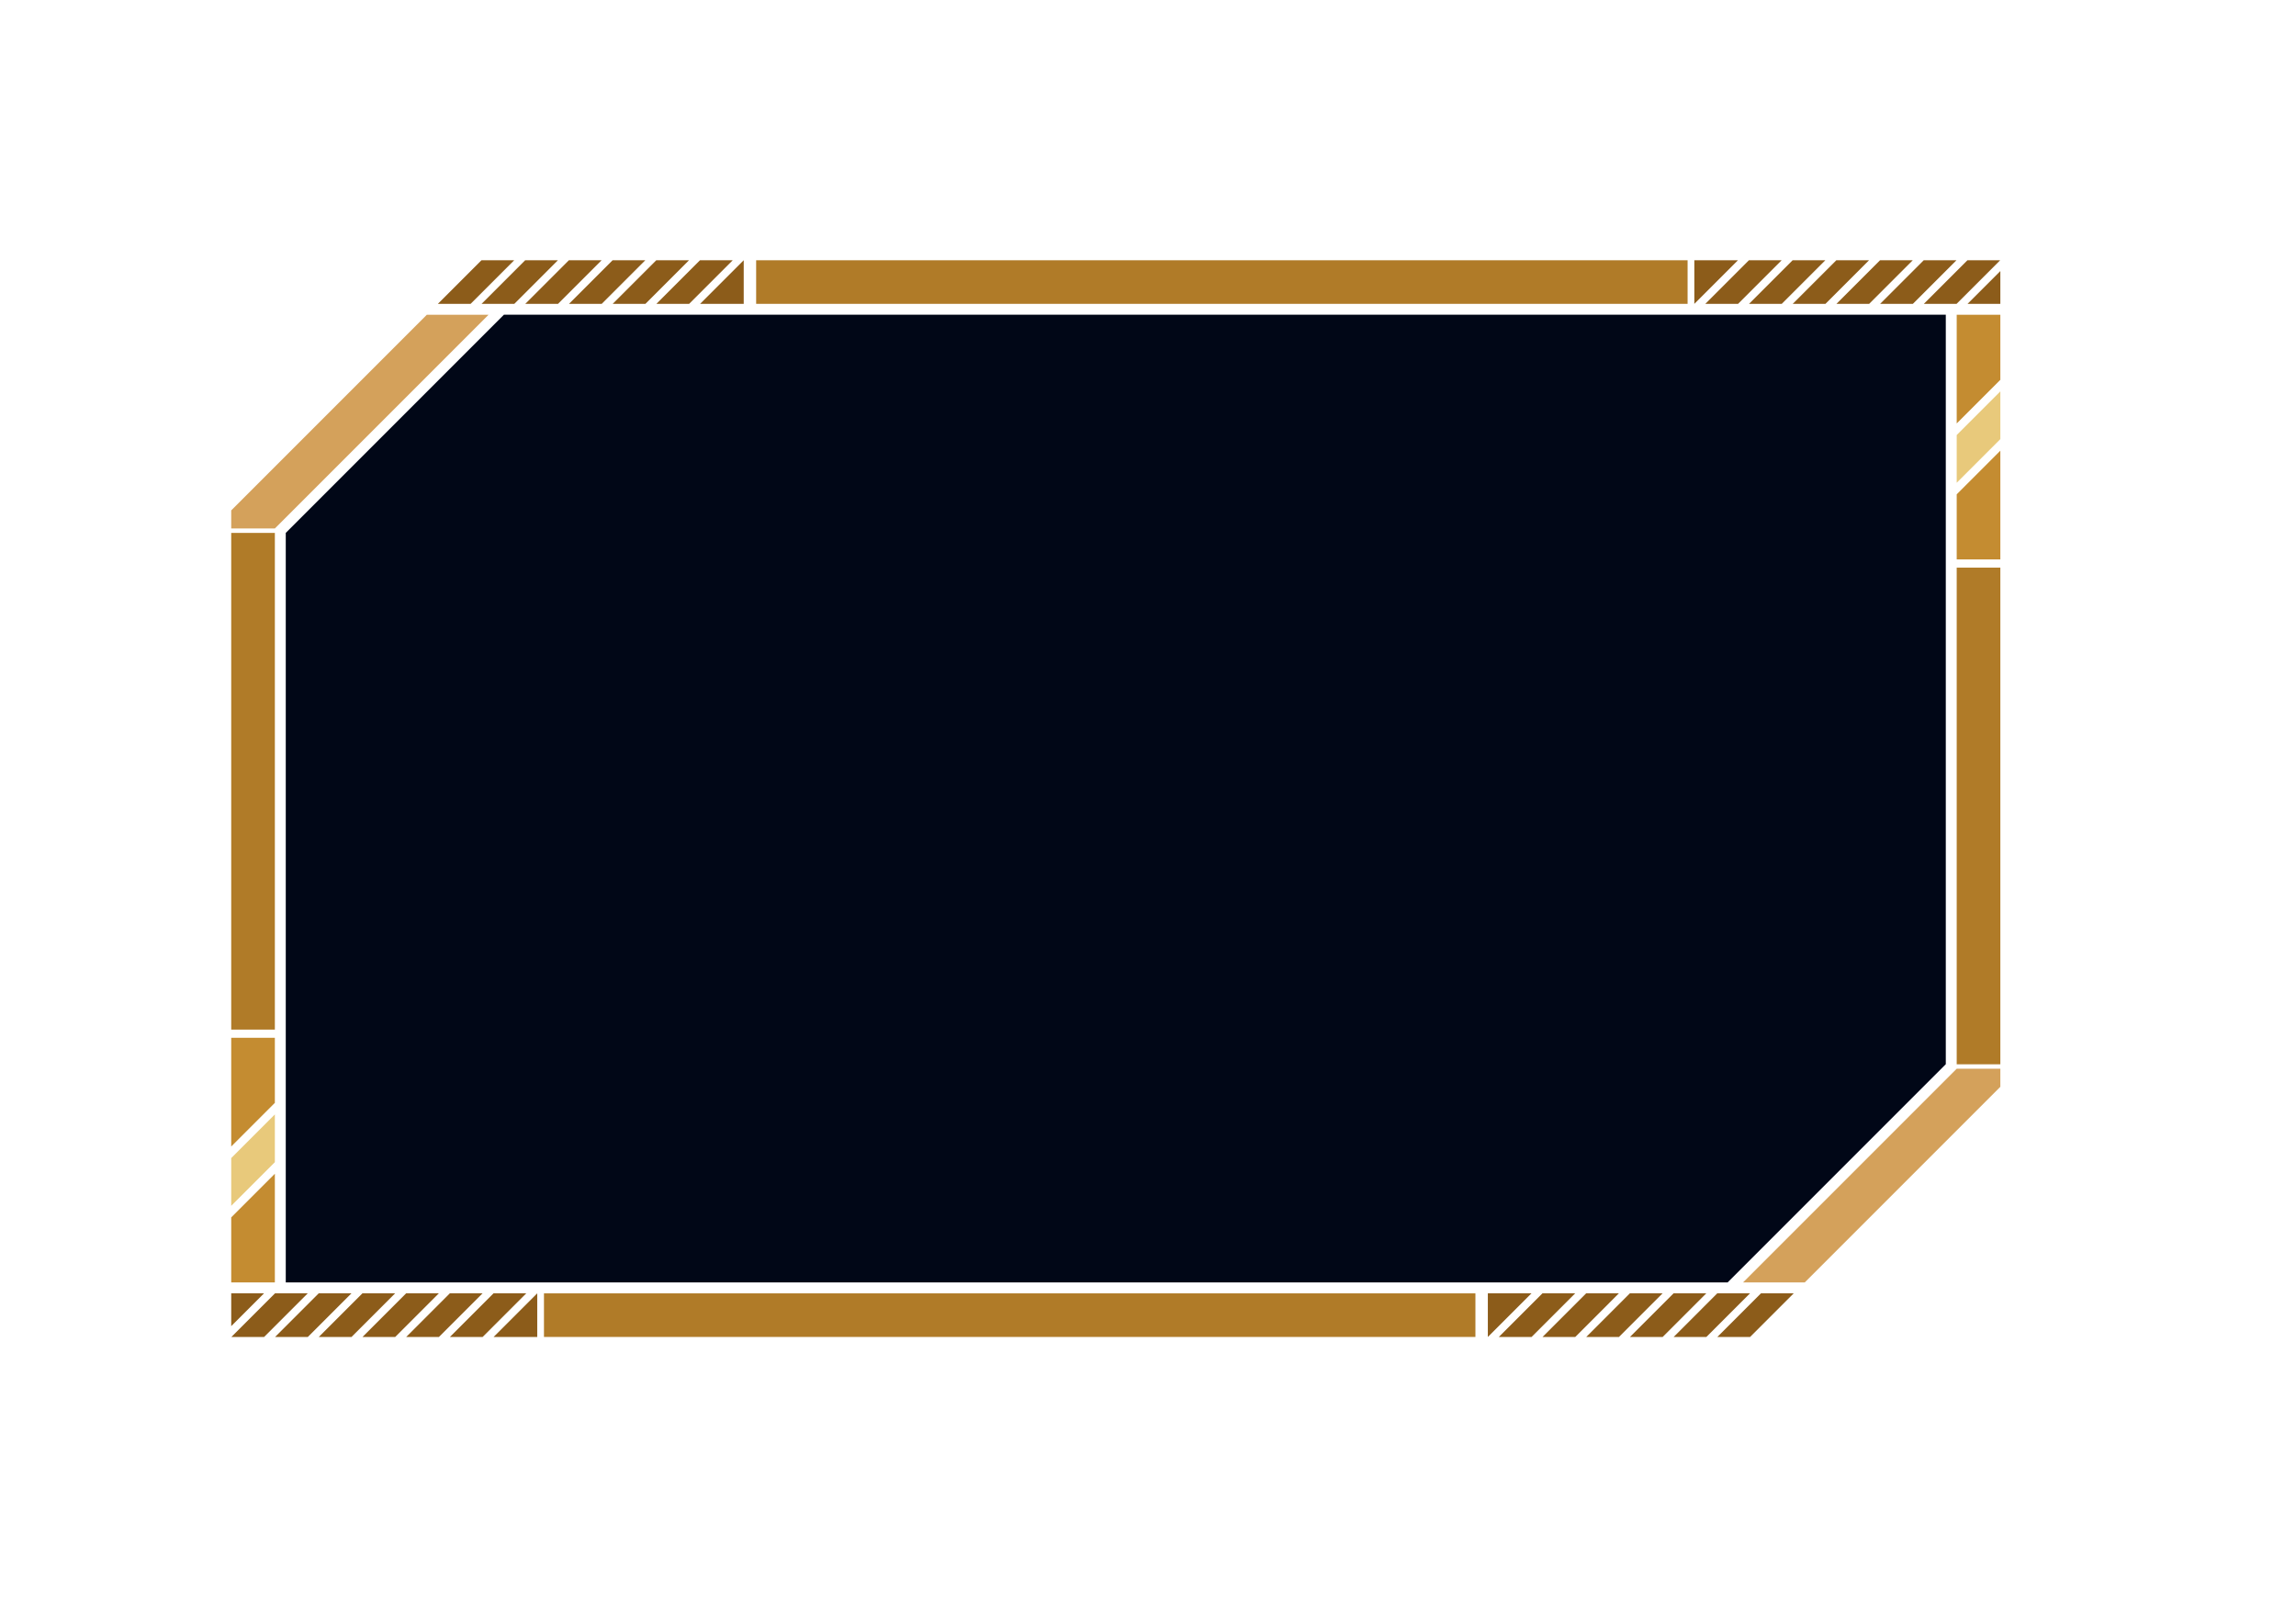
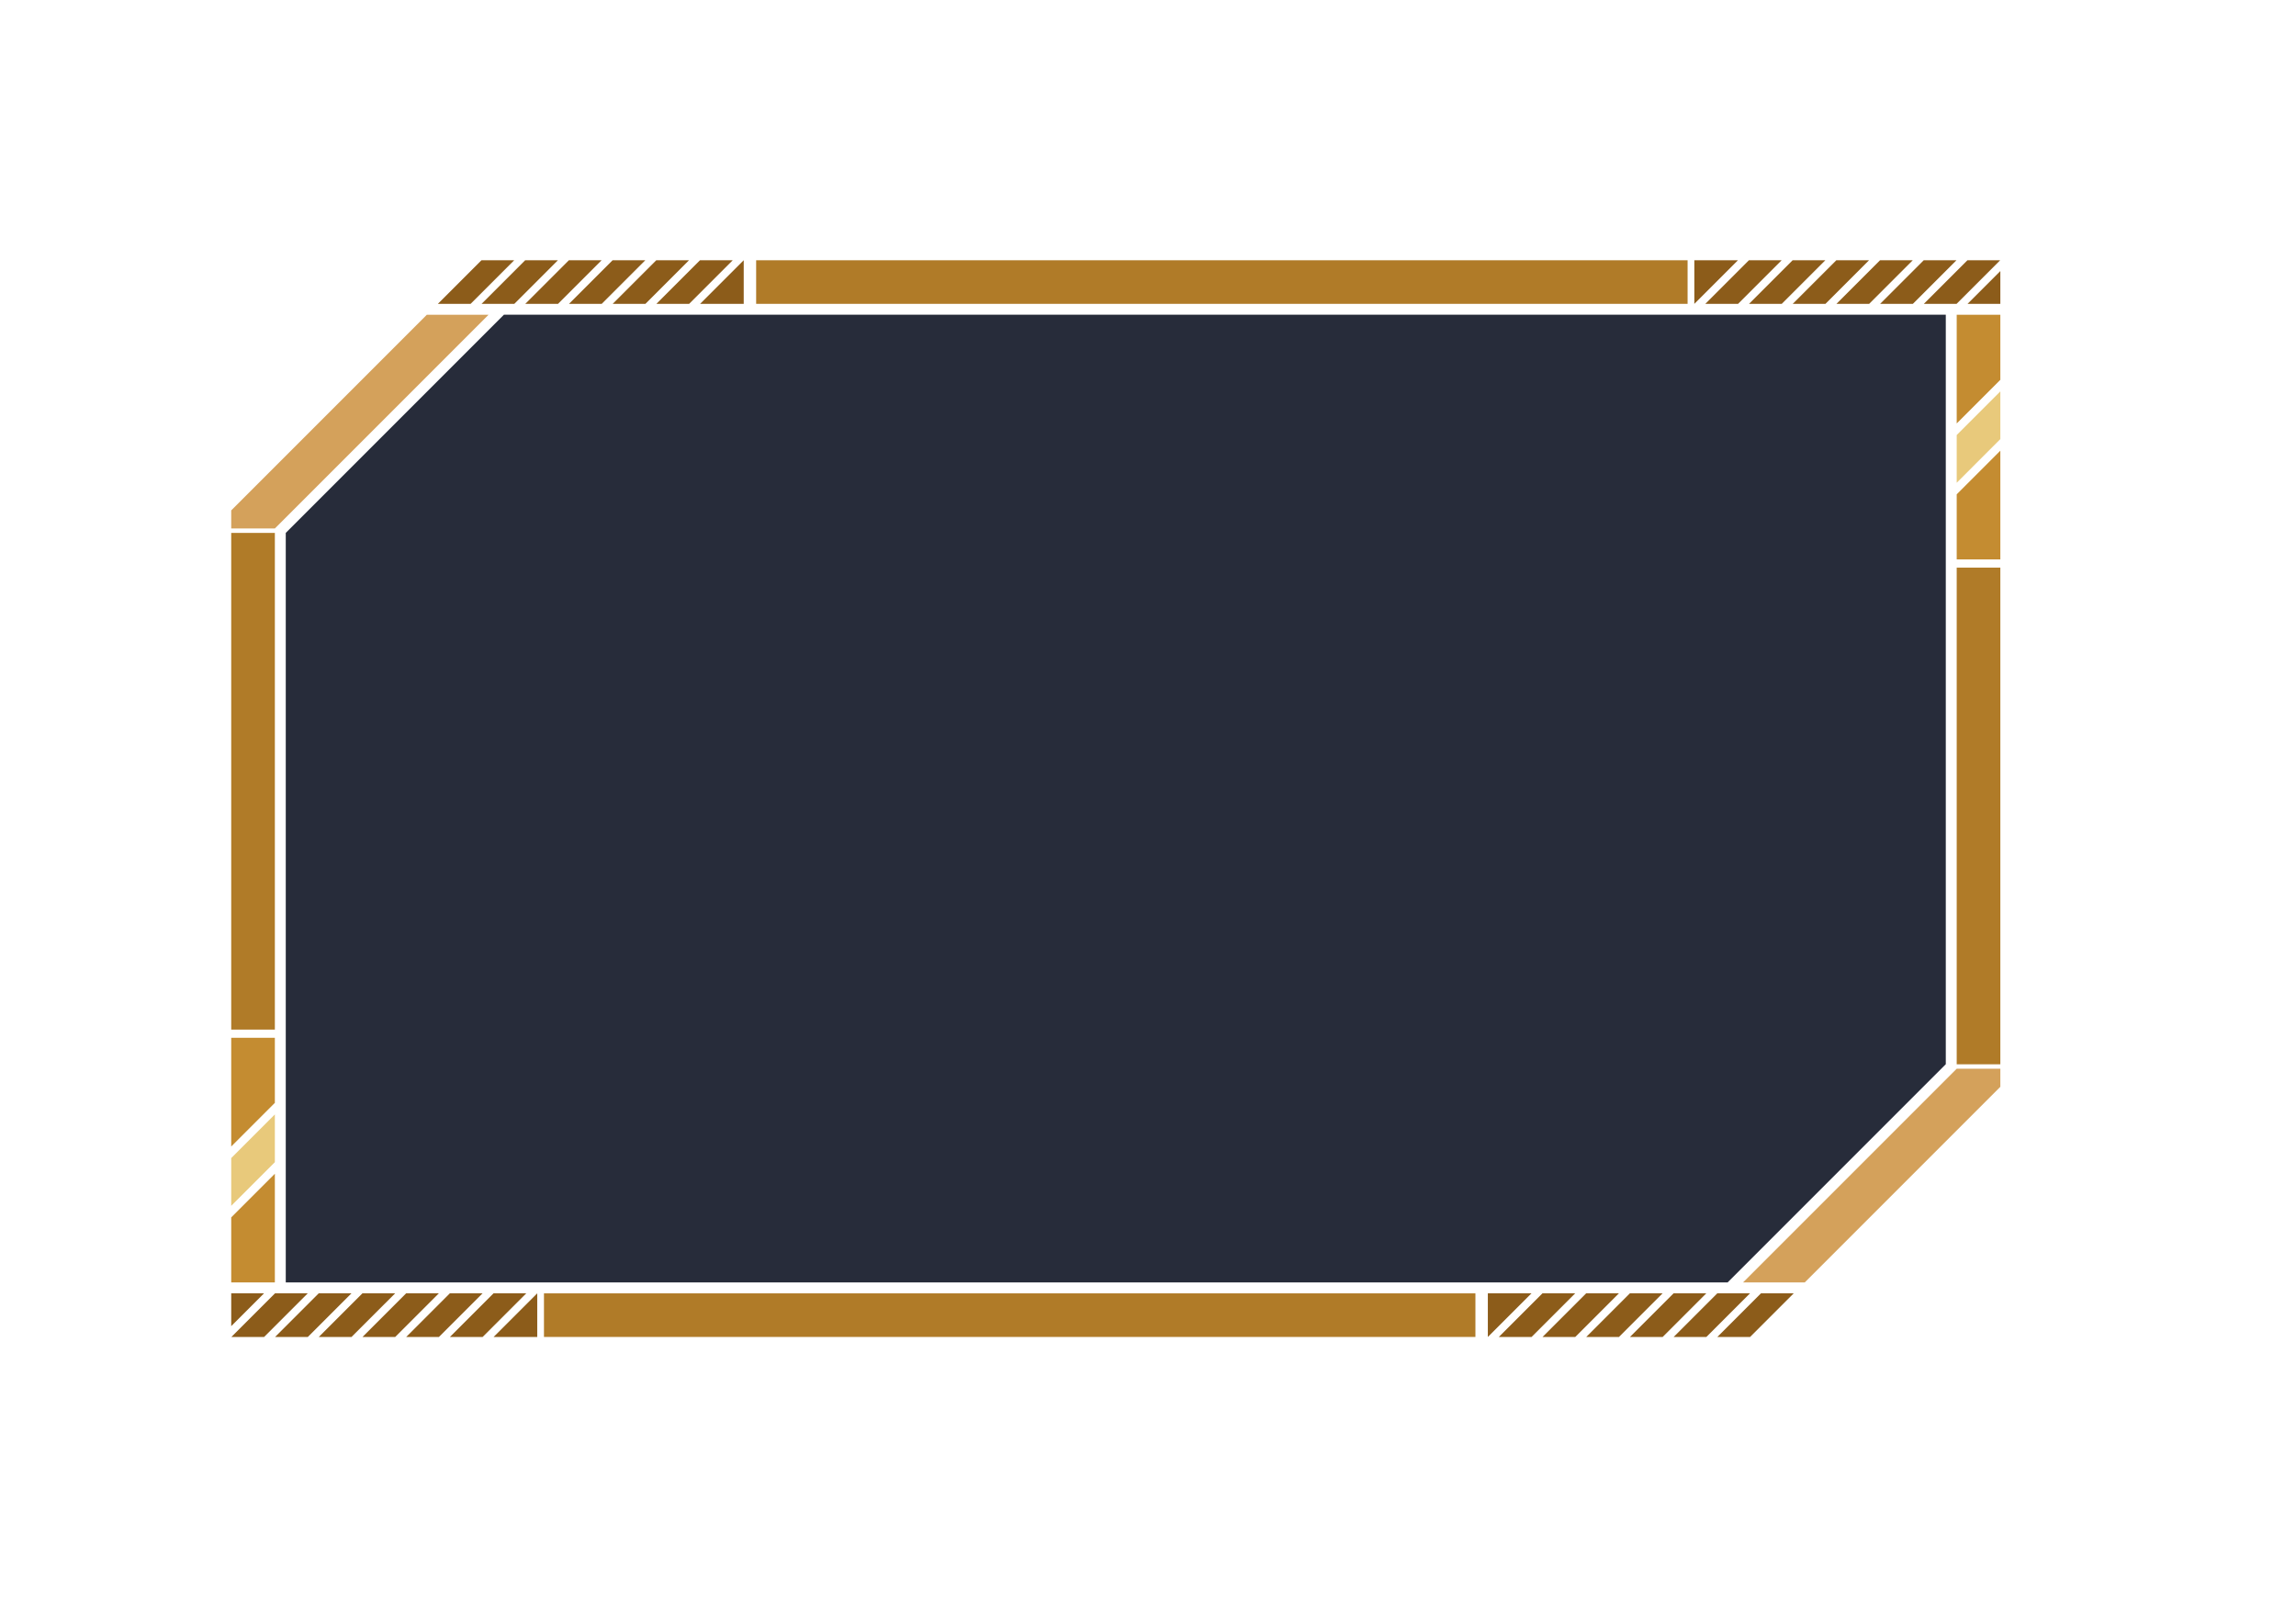
- <svg xmlns="http://www.w3.org/2000/svg" version="1.1" id="圖層_1" x="0px" y="0px" width="841.89px" height="595.28px" viewBox="0 0 841.89 595.28" enable-background="new 0 0 841.89 595.28" xml:space="preserve">
-   <polygon fill="#010717" points="633.48,470.157 713.479,390.157 713.479,115.375 184.783,115.375 104.784,195.375 104.784,470.157   " />
-   <polygon fill="#8C5C1A" points="96.839,490.157 112.839,474.157 100.839,474.157 84.839,490.157 " />
-   <polygon fill="#8C5C1A" points="128.89,490.157 144.89,474.157 132.89,474.157 116.89,490.157 " />
-   <polygon fill="#8C5C1A" points="112.865,490.157 128.865,474.157 116.865,474.157 100.865,490.157 " />
-   <polygon fill="#8C5C1A" points="160.941,490.157 176.941,474.157 164.941,474.157 148.941,490.157 " />
-   <polygon fill="#8C5C1A" points="144.916,490.157 160.916,474.157 148.916,474.157 132.916,490.157 " />
-   <polygon fill="#8C5C1A" points="196.993,490.157 196.993,474.157 180.993,490.157 " />
-   <polygon fill="#8C5C1A" points="176.967,490.157 192.967,474.157 180.967,474.157 164.967,490.157 " />
-   <polygon fill="#8C5C1A" points="545.557,490.157 561.557,474.157 545.557,474.157 " />
-   <polygon fill="#8C5C1A" points="577.607,490.157 593.607,474.157 581.607,474.157 565.607,490.157 " />
-   <polygon fill="#8C5C1A" points="561.582,490.157 577.582,474.157 565.582,474.157 549.582,490.157 " />
-   <polygon fill="#8C5C1A" points="609.658,490.157 625.658,474.157 613.658,474.157 597.658,490.157 " />
-   <polygon fill="#8C5C1A" points="593.634,490.157 609.634,474.157 597.634,474.157 581.634,490.157 " />
-   <polygon fill="#8C5C1A" points="641.71,490.157 657.71,474.157 645.71,474.157 629.71,490.157 " />
-   <polygon fill="#8C5C1A" points="625.685,490.157 641.685,474.157 629.685,474.157 613.685,490.157 " />
-   <polygon fill="#8C5C1A" points="84.784,486.188 96.813,474.157 84.813,474.157 84.784,474.188 " />
-   <polygon fill="#D4A15B" points="717.479,391.814 639.138,470.157 661.765,470.157 733.479,398.441 733.479,391.814 " />
-   <rect x="199.461" y="474.168" fill="#B07B28" width="341.539" height="15.979" />
-   <rect x="84.784" y="195.375" fill="#B07B28" width="16" height="182.094" />
+ <svg xmlns="http://www.w3.org/2000/svg" version="1.1" id="圖層_1" x="0px" y="0px" width="841.89px" height="595.281px" viewBox="0 0 841.89 595.281" enable-background="new 0 0 841.89 595.281" xml:space="preserve">
+   <polygon opacity="0.85" fill="#010717" points="633.48,470.158 713.478,390.158 713.478,115.375 184.783,115.375 104.784,195.375   104.784,470.158 " />
+   <polygon fill="#8C5C1A" points="96.839,490.158 112.839,474.158 100.839,474.158 84.839,490.158 " />
+   <polygon fill="#8C5C1A" points="128.89,490.158 144.89,474.158 132.89,474.158 116.89,490.158 " />
+   <polygon fill="#8C5C1A" points="112.865,490.158 128.865,474.158 116.865,474.158 100.865,490.158 " />
+   <polygon fill="#8C5C1A" points="160.941,490.158 176.941,474.158 164.941,474.158 148.941,490.158 " />
+   <polygon fill="#8C5C1A" points="144.916,490.158 160.916,474.158 148.916,474.158 132.916,490.158 " />
+   <polygon fill="#8C5C1A" points="196.993,490.158 196.993,474.158 180.993,490.158 " />
+   <polygon fill="#8C5C1A" points="176.967,490.158 192.967,474.158 180.967,474.158 164.967,490.158 " />
+   <polygon fill="#8C5C1A" points="545.556,490.158 561.556,474.158 545.556,474.158 " />
+   <polygon fill="#8C5C1A" points="577.607,490.158 593.607,474.158 581.607,474.158 565.607,490.158 " />
+   <polygon fill="#8C5C1A" points="561.582,490.158 577.582,474.158 565.582,474.158 549.582,490.158 " />
+   <polygon fill="#8C5C1A" points="609.658,490.158 625.658,474.158 613.658,474.158 597.658,490.158 " />
+   <polygon fill="#8C5C1A" points="593.634,490.158 609.634,474.158 597.634,474.158 581.634,490.158 " />
+   <polygon fill="#8C5C1A" points="641.71,490.158 657.71,474.158 645.71,474.158 629.71,490.158 " />
+   <polygon fill="#8C5C1A" points="625.685,490.158 641.685,474.158 629.685,474.158 613.685,490.158 " />
+   <polygon fill="#8C5C1A" points="84.784,486.187 96.813,474.158 84.813,474.158 84.784,474.187 " />
+   <polygon fill="#D4A15B" points="717.478,391.814 639.138,470.158 661.765,470.158 733.478,398.441 733.478,391.814 " />
+   <rect x="199.461" y="474.167" fill="#B07B28" width="341.539" height="15.98" />
+   <rect x="84.784" y="195.375" fill="#B07B28" width="16" height="182.093" />
  <polygon fill="#E8C97B" points="84.784,442.074 100.784,426.074 100.784,408.57 84.784,424.57 " />
-   <polygon fill="#C48C31" points="84.784,446.316 84.784,470.157 100.784,470.157 100.784,430.316 " />
-   <polygon fill="#C48C31" points="84.784,420.328 100.784,404.328 100.784,380.469 84.784,380.469 " />
-   <polygon fill="#8C5C1A" points="721.424,95.404 705.424,111.404 717.424,111.404 733.424,95.404 " />
+   <polygon fill="#C48C31" points="84.784,446.316 84.784,470.158 100.784,470.158 100.784,430.316 " />
+   <polygon fill="#C48C31" points="84.784,420.328 100.784,404.328 100.784,380.468 84.784,380.468 " />
+   <polygon fill="#8C5C1A" points="721.423,95.404 705.423,111.404 717.423,111.404 733.423,95.404 " />
  <polygon fill="#8C5C1A" points="689.373,95.404 673.373,111.404 685.373,111.404 701.373,95.404 " />
  <polygon fill="#8C5C1A" points="705.398,95.404 689.398,111.404 701.398,111.404 717.398,95.404 " />
-   <polygon fill="#8C5C1A" points="657.321,95.404 641.321,111.404 653.321,111.404 669.321,95.404 " />
+   <polygon fill="#8C5C1A" points="657.322,95.404 641.322,111.404 653.322,111.404 669.322,95.404 " />
  <polygon fill="#8C5C1A" points="673.347,95.404 657.347,111.404 669.347,111.404 685.347,95.404 " />
  <polygon fill="#8C5C1A" points="621.271,95.404 621.271,111.404 637.271,95.404 " />
  <polygon fill="#8C5C1A" points="641.296,95.404 625.296,111.404 637.296,111.404 653.296,95.404 " />
  <polygon fill="#8C5C1A" points="272.707,95.404 256.707,111.404 272.707,111.404 " />
  <polygon fill="#8C5C1A" points="240.656,95.404 224.656,111.404 236.656,111.404 252.656,95.404 " />
  <polygon fill="#8C5C1A" points="256.681,95.404 240.681,111.404 252.681,111.404 268.681,95.404 " />
  <polygon fill="#8C5C1A" points="208.605,95.404 192.605,111.404 204.605,111.404 220.605,95.404 " />
  <polygon fill="#8C5C1A" points="224.629,95.404 208.629,111.404 220.629,111.404 236.629,95.404 " />
  <polygon fill="#8C5C1A" points="176.553,95.404 160.553,111.404 172.553,111.404 188.553,95.404 " />
  <polygon fill="#8C5C1A" points="192.579,95.404 176.579,111.404 188.579,111.404 204.579,95.404 " />
-   <polygon fill="#8C5C1A" points="733.479,99.374 721.449,111.404 733.449,111.404 733.479,111.374 " />
+   <polygon fill="#8C5C1A" points="733.478,99.374 721.449,111.404 733.449,111.404 733.478,111.374 " />
  <polygon fill="#D4A15B" points="100.784,193.747 179.125,115.404 156.499,115.404 84.784,187.12 84.784,193.747 " />
  <rect x="277.263" y="95.415" fill="#B07B28" width="341.539" height="15.979" />
-   <rect x="717.479" y="208.093" fill="#B07B28" width="16" height="182.094" />
-   <polygon fill="#E8C97B" points="733.479,143.487 717.479,159.487 717.479,176.991 733.479,160.991 " />
-   <polygon fill="#C48C31" points="733.479,139.245 733.479,115.404 717.479,115.404 717.479,155.245 " />
-   <polygon fill="#C48C31" points="733.479,165.233 717.479,181.233 717.479,205.093 733.479,205.093 " />
+   <rect x="717.478" y="208.093" fill="#B07B28" width="16" height="182.094" />
+   <polygon fill="#E8C97B" points="733.478,143.487 717.478,159.487 717.478,176.991 733.478,160.991 " />
+   <polygon fill="#C48C31" points="733.478,139.245 733.478,115.404 717.478,115.404 717.478,155.245 " />
+   <polygon fill="#C48C31" points="733.478,165.233 717.478,181.233 717.478,205.093 733.478,205.093 " />
</svg>
